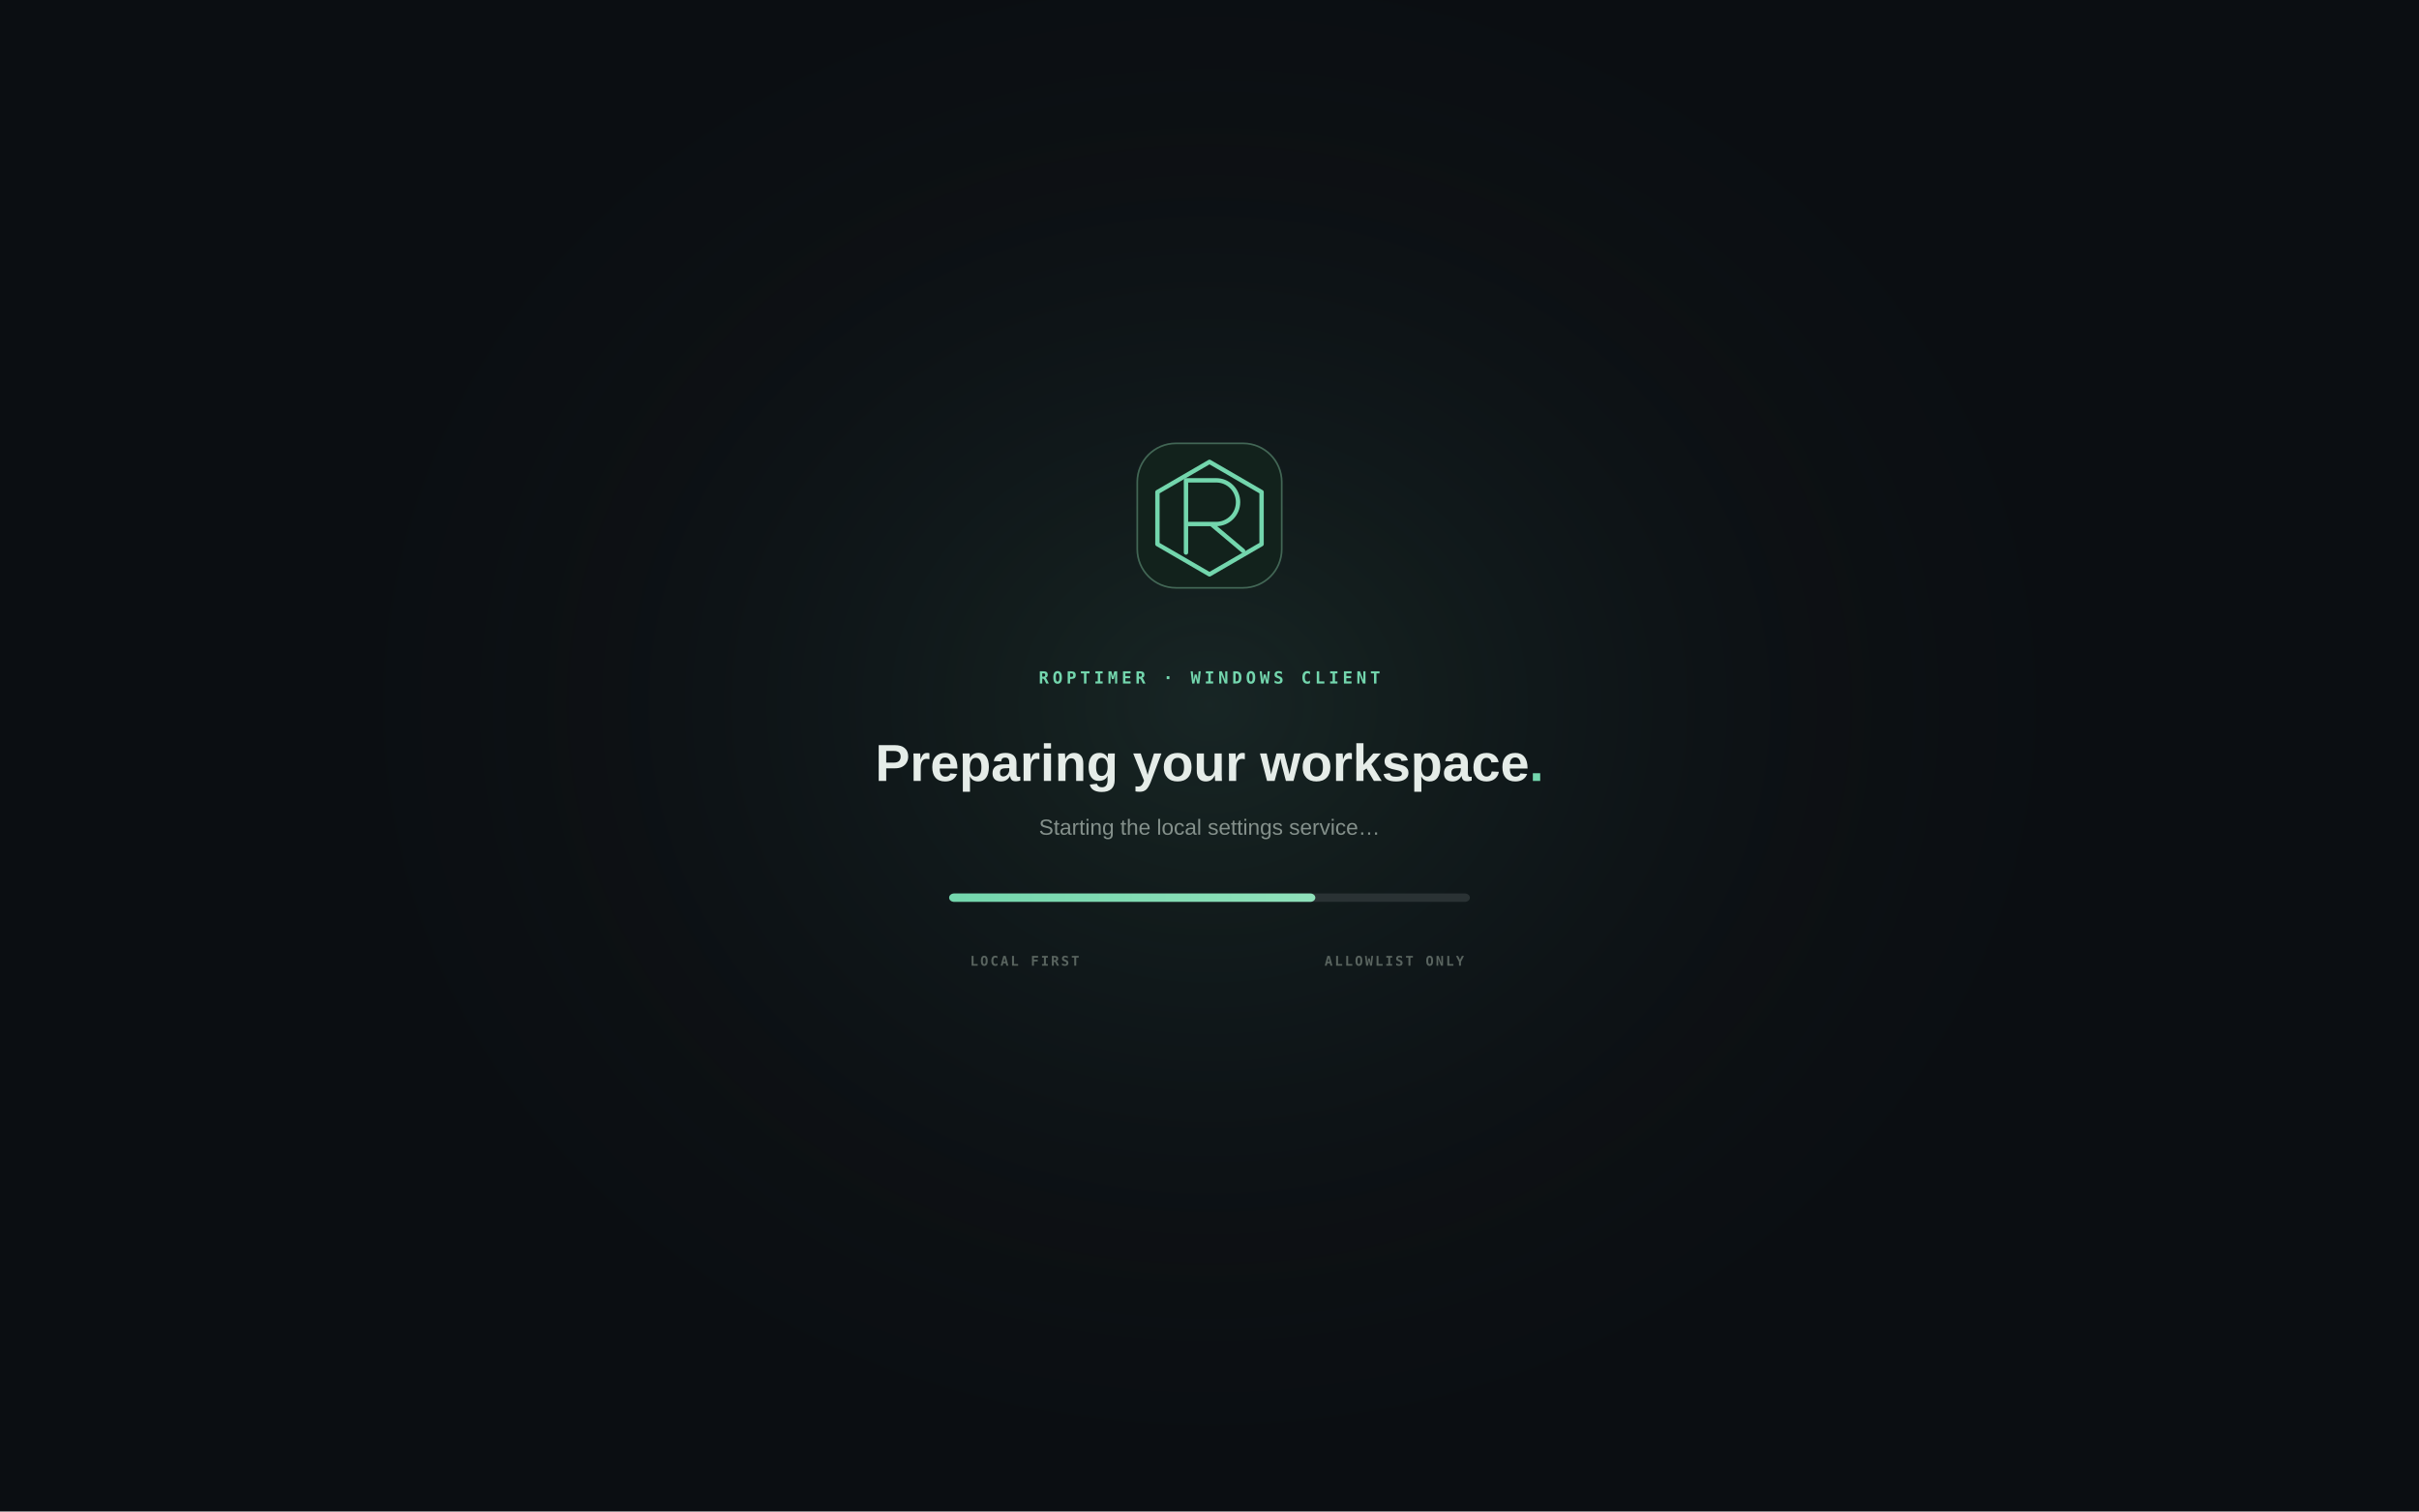
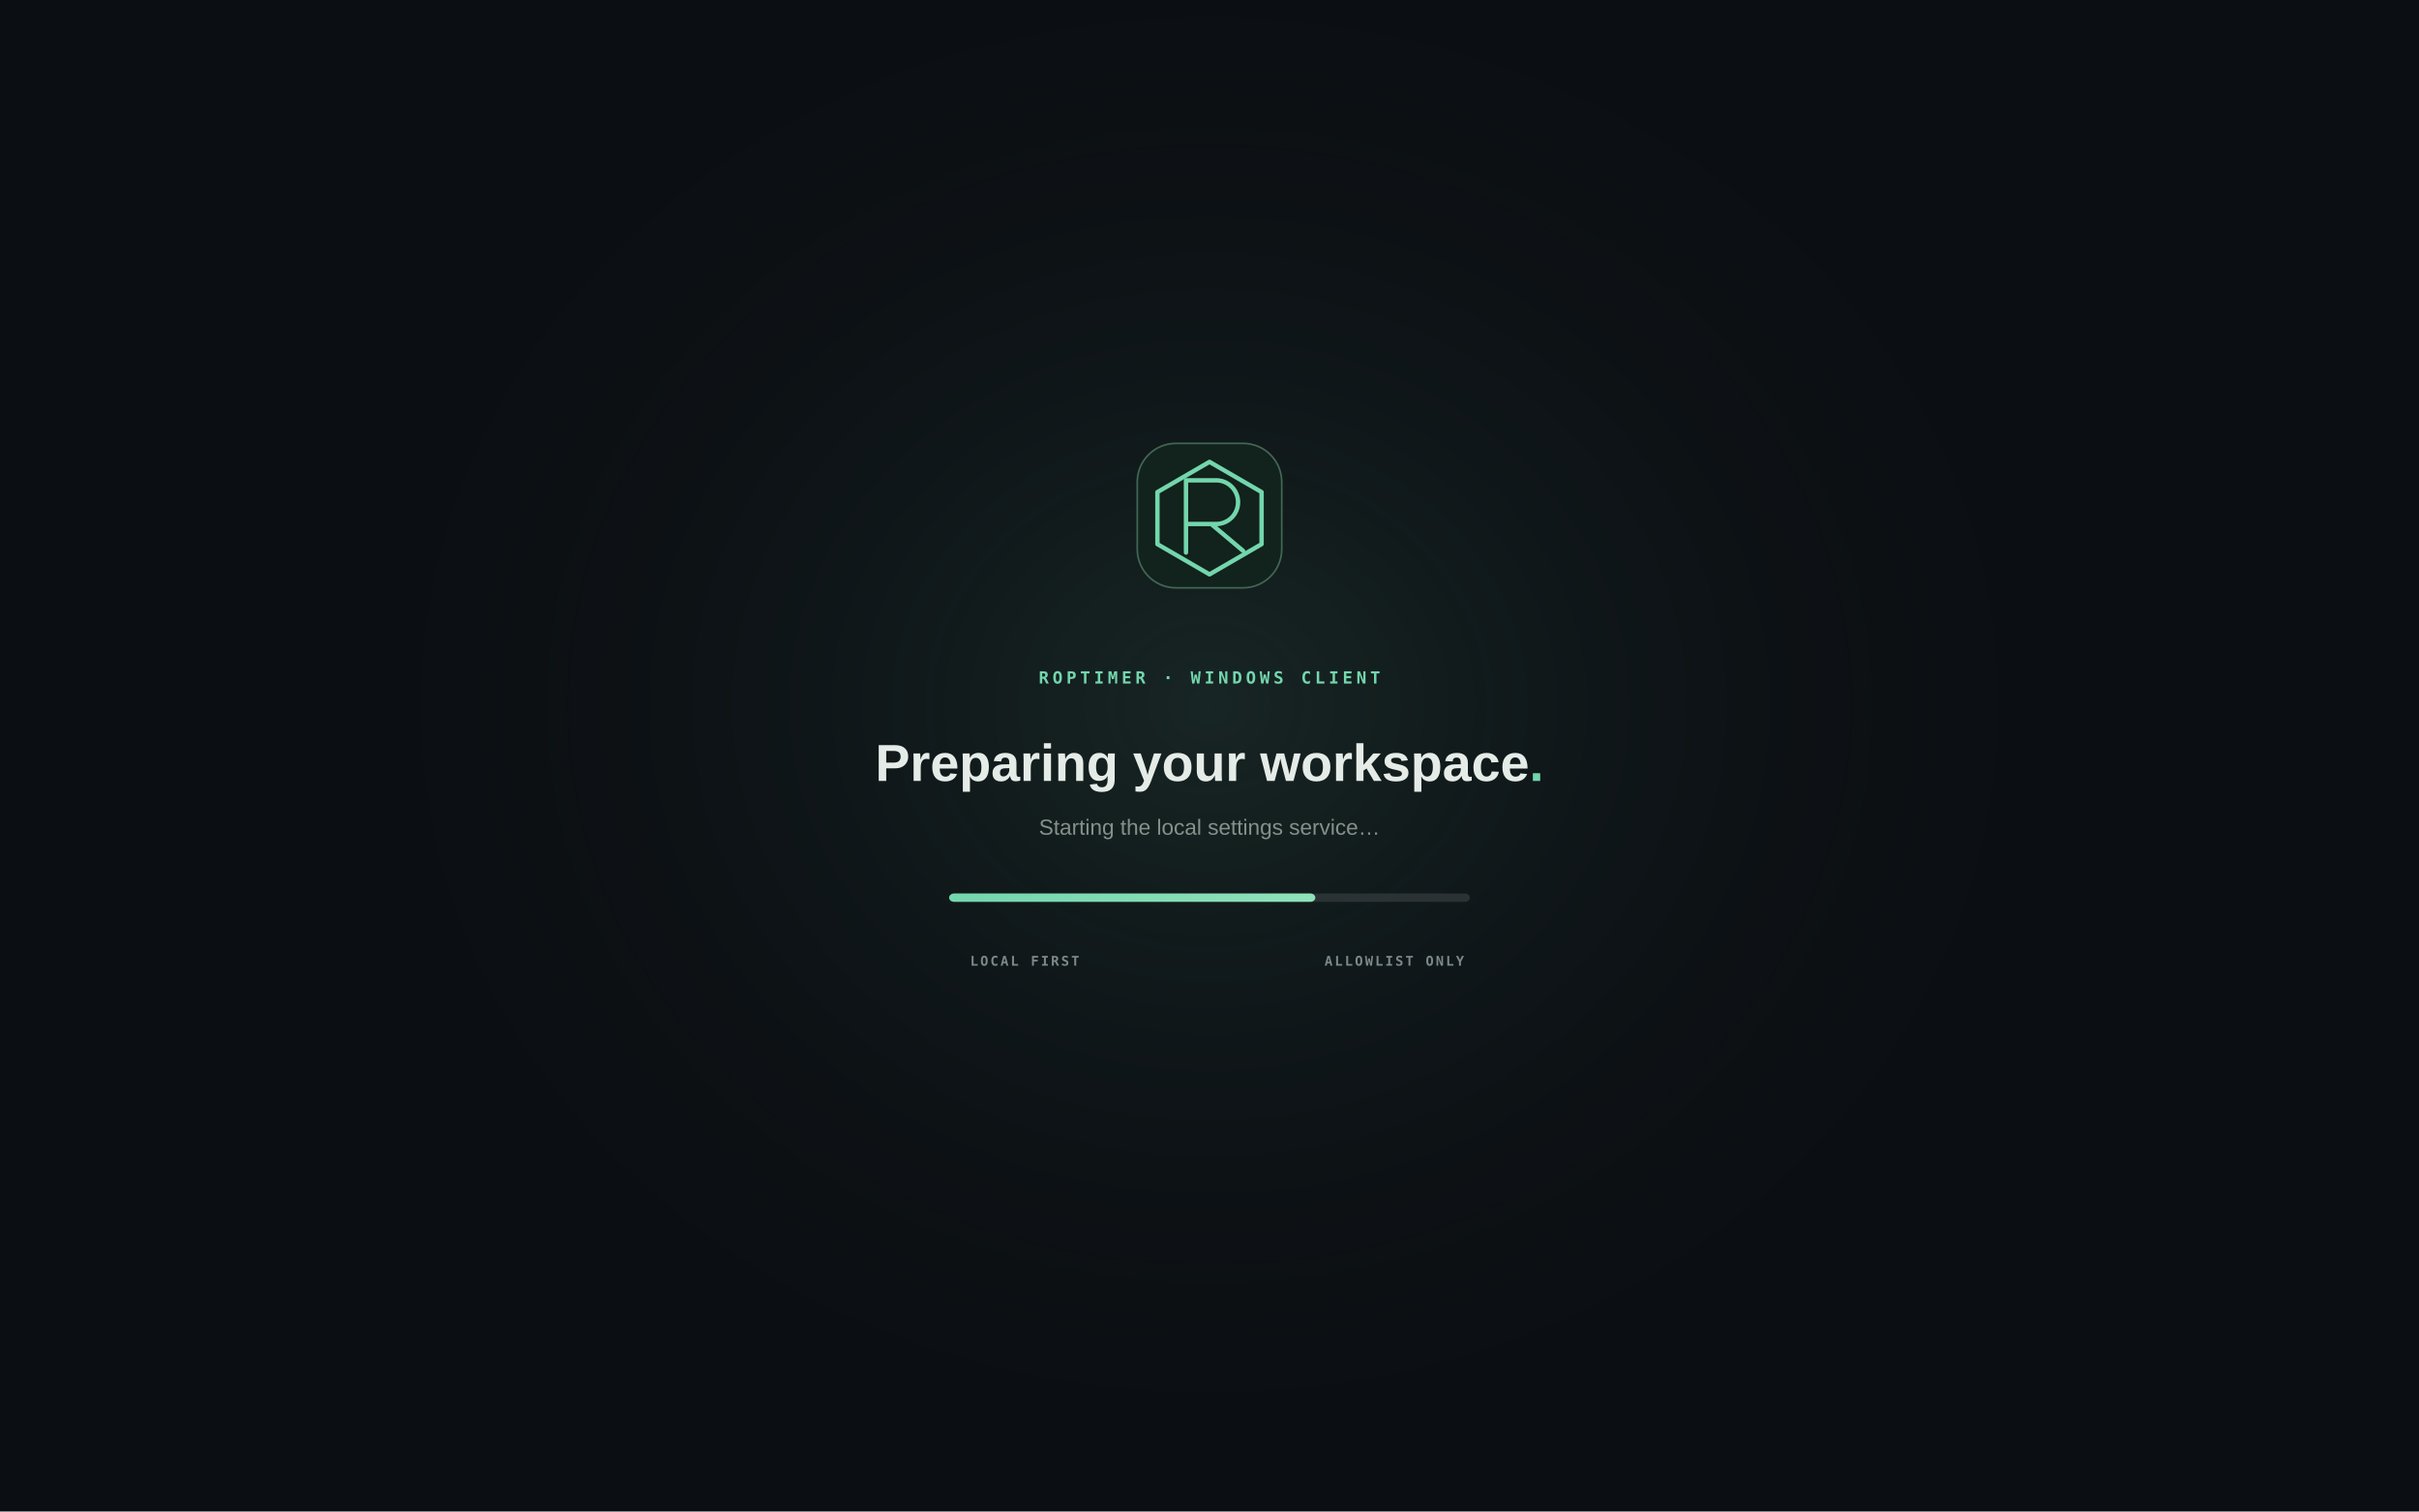
<svg xmlns="http://www.w3.org/2000/svg" width="1440" height="900" viewBox="0 0 1440 900">
  <defs>
    <radialGradient id="wash">
      <stop stop-color="#73d6ad" stop-opacity=".12" />
      <stop offset="1" stop-color="#0b0e12" stop-opacity="0" />
    </radialGradient>
    <linearGradient id="bar">
      <stop stop-color="#73d6ad" />
      <stop offset="1" stop-color="#8fe1ba" />
    </linearGradient>
  </defs>
  <rect width="1440" height="900" fill="#0b0e12" />
  <ellipse cx="720" cy="420" rx="550" ry="480" fill="url(#wash)" />
  <rect x="677" y="264" width="86" height="86" rx="23" fill="#12221c" stroke="#426655" />
  <path d="M720 275 751 293v31l-31 18-31-18v-31l31-18Z" fill="none" stroke="#73d6ad" stroke-width="2.6" stroke-linejoin="round" />
  <path d="M706 329v-43h18a13 13 0 0 1 0 26h-18m15 0 19 16" fill="none" stroke="#73d6ad" stroke-width="2.6" stroke-linecap="round" stroke-linejoin="round" />
  <text x="720" y="407" text-anchor="middle" fill="#73d6ad" font-family="Consolas,monospace" font-size="10" font-weight="800" letter-spacing="2.2">ROPTIMER · WINDOWS CLIENT</text>
  <text x="720" y="465" text-anchor="middle" fill="#e5ece8" font-family="Segoe UI,Arial,sans-serif" font-size="31" font-weight="600">Preparing your workspace<tspan fill="#73d6ad">.</tspan>
  </text>
  <text x="720" y="497" text-anchor="middle" fill="#84908b" font-family="Segoe UI,Arial,sans-serif" font-size="13">Starting the local settings service…</text>
  <rect x="565" y="532" width="310" height="5" rx="3" fill="#2a3234" />
  <rect x="565" y="532" width="218" height="5" rx="3" fill="url(#bar)" />
-   <text x="610" y="575" text-anchor="middle" fill="#59645f" font-family="Consolas,monospace" font-size="8" font-weight="800" letter-spacing="1.2">LOCAL FIRST</text>
-   <text x="830" y="575" text-anchor="middle" fill="#59645f" font-family="Consolas,monospace" font-size="8" font-weight="800" letter-spacing="1.2">ALLOWLIST ONLY</text>
+   <text x="610" y="575" text-anchor="middle" fill="#7c8988" font-family="Consolas,monospace" font-size="8" font-weight="800" letter-spacing="1.2">LOCAL FIRST</text>
+   <text x="830" y="575" text-anchor="middle" fill="#7c8988" font-family="Consolas,monospace" font-size="8" font-weight="800" letter-spacing="1.2">ALLOWLIST ONLY</text>
</svg>
